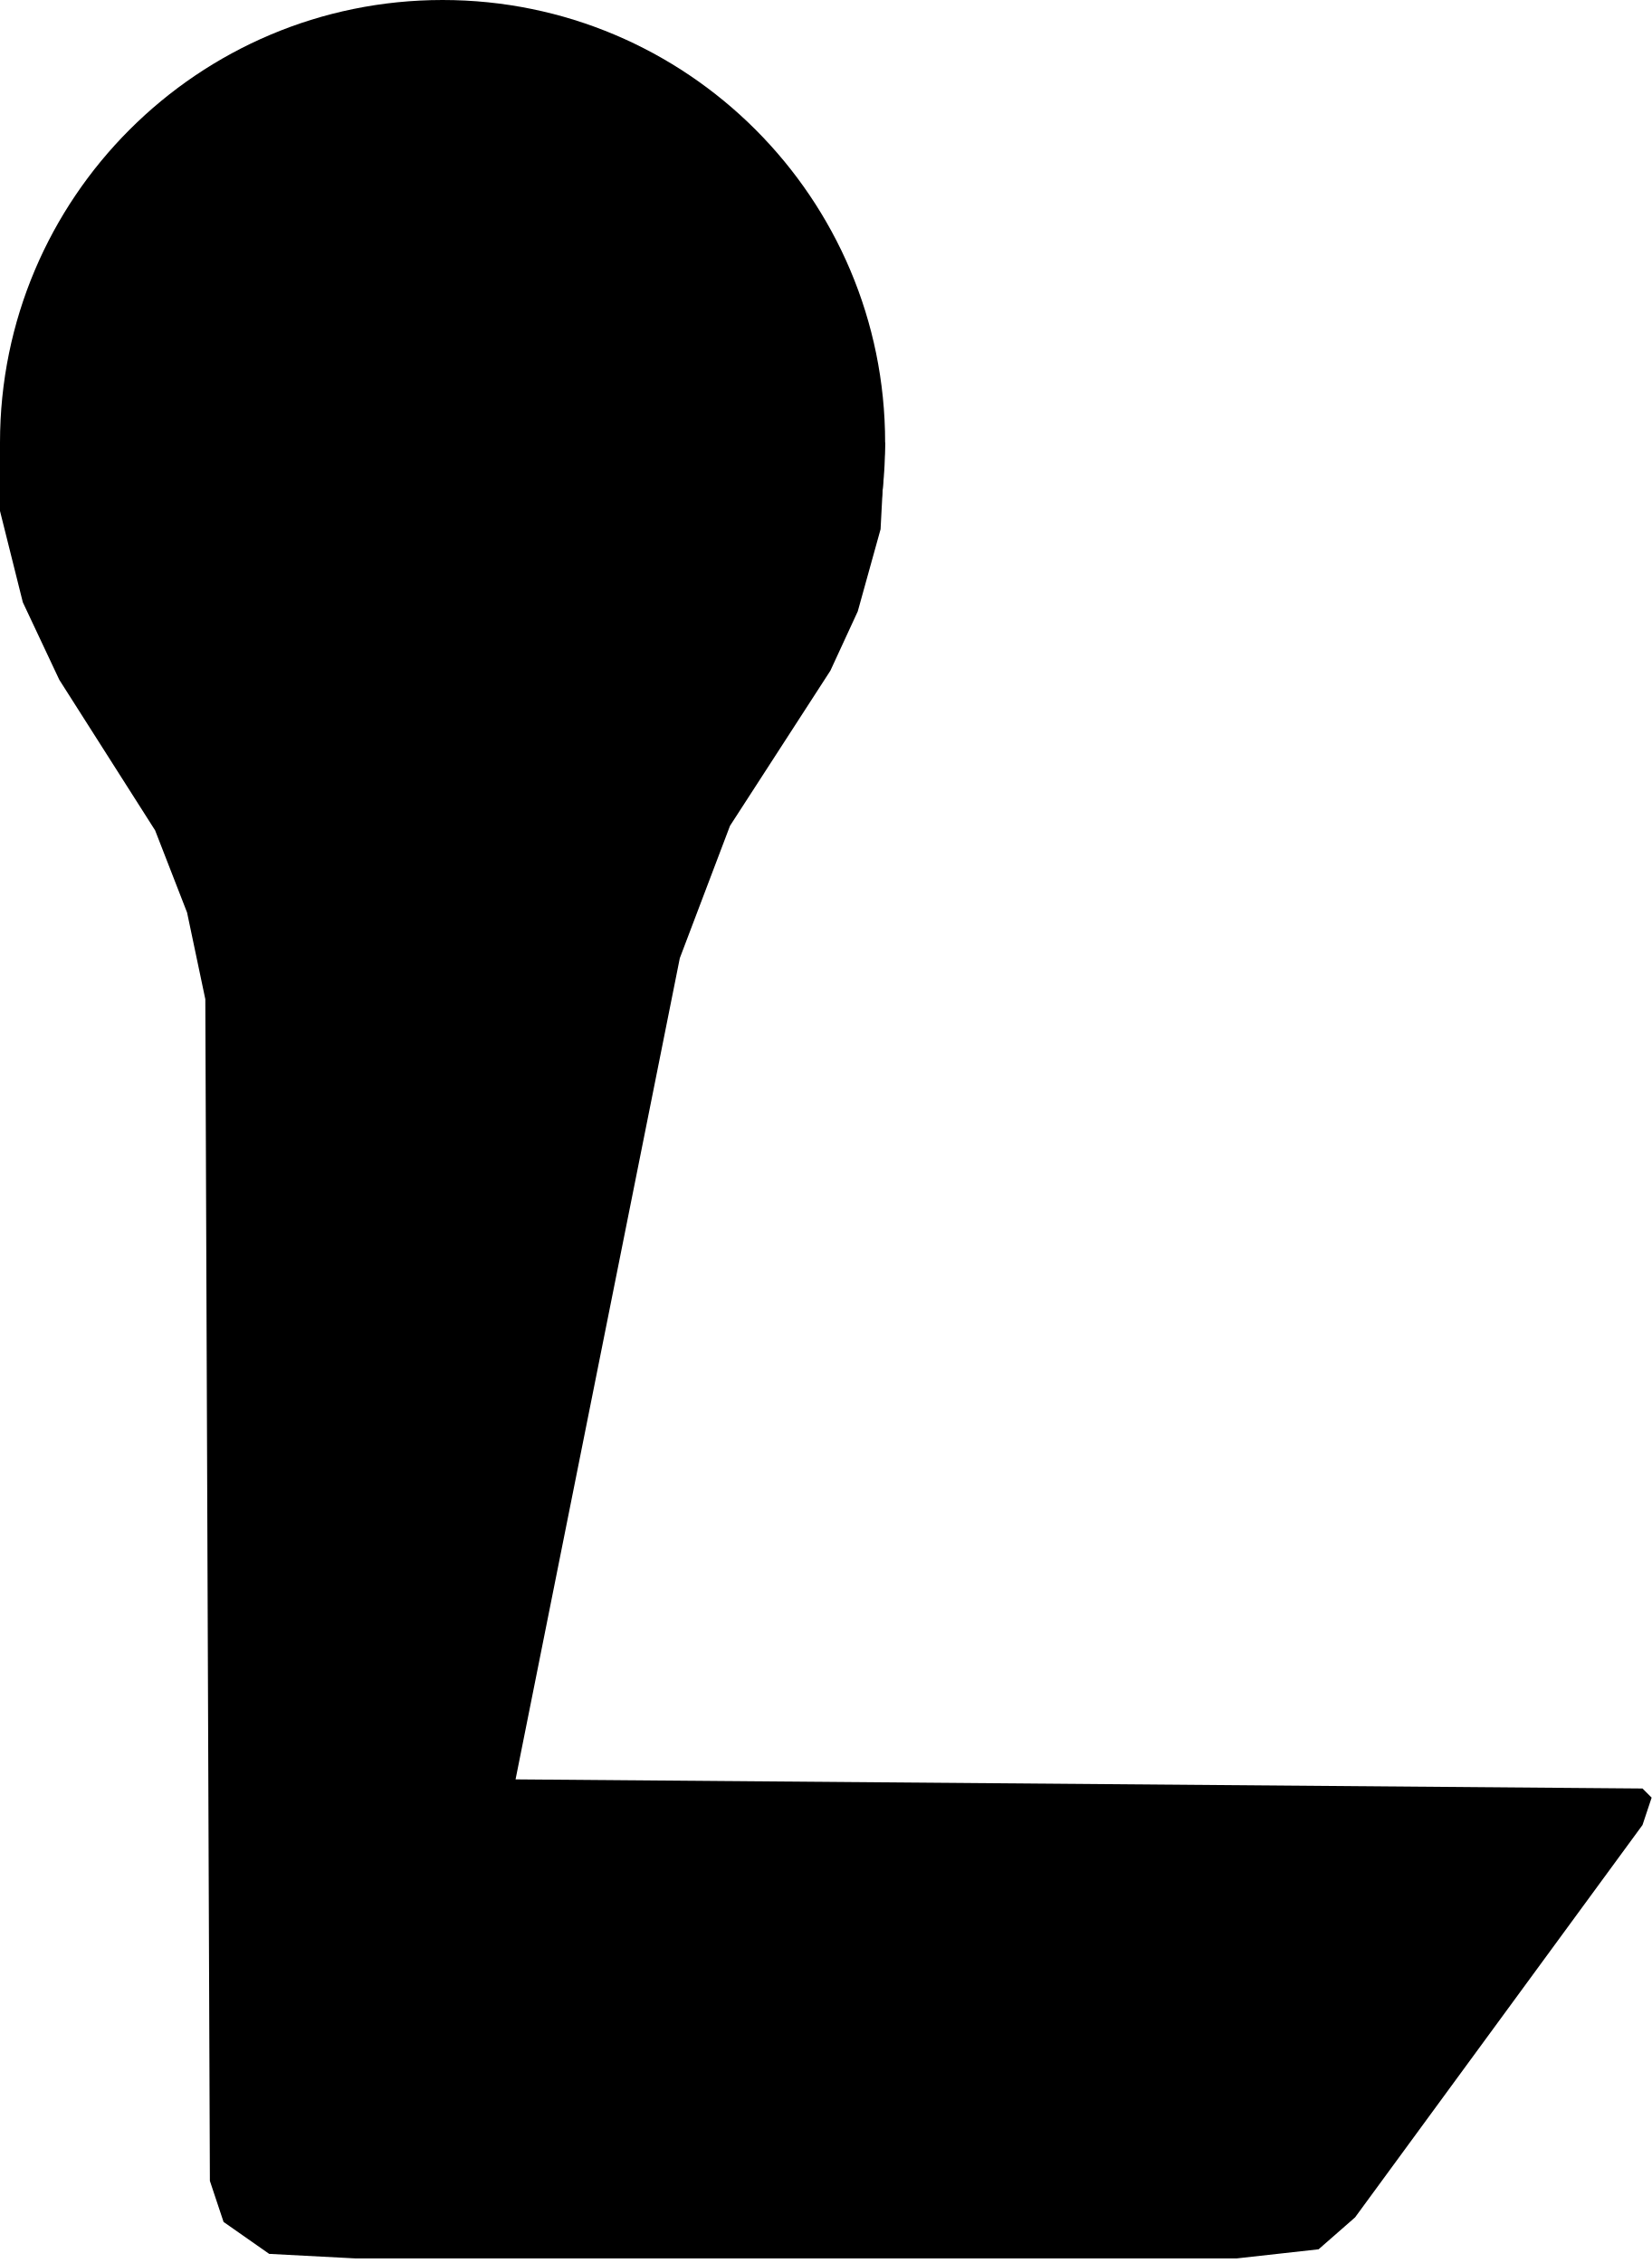
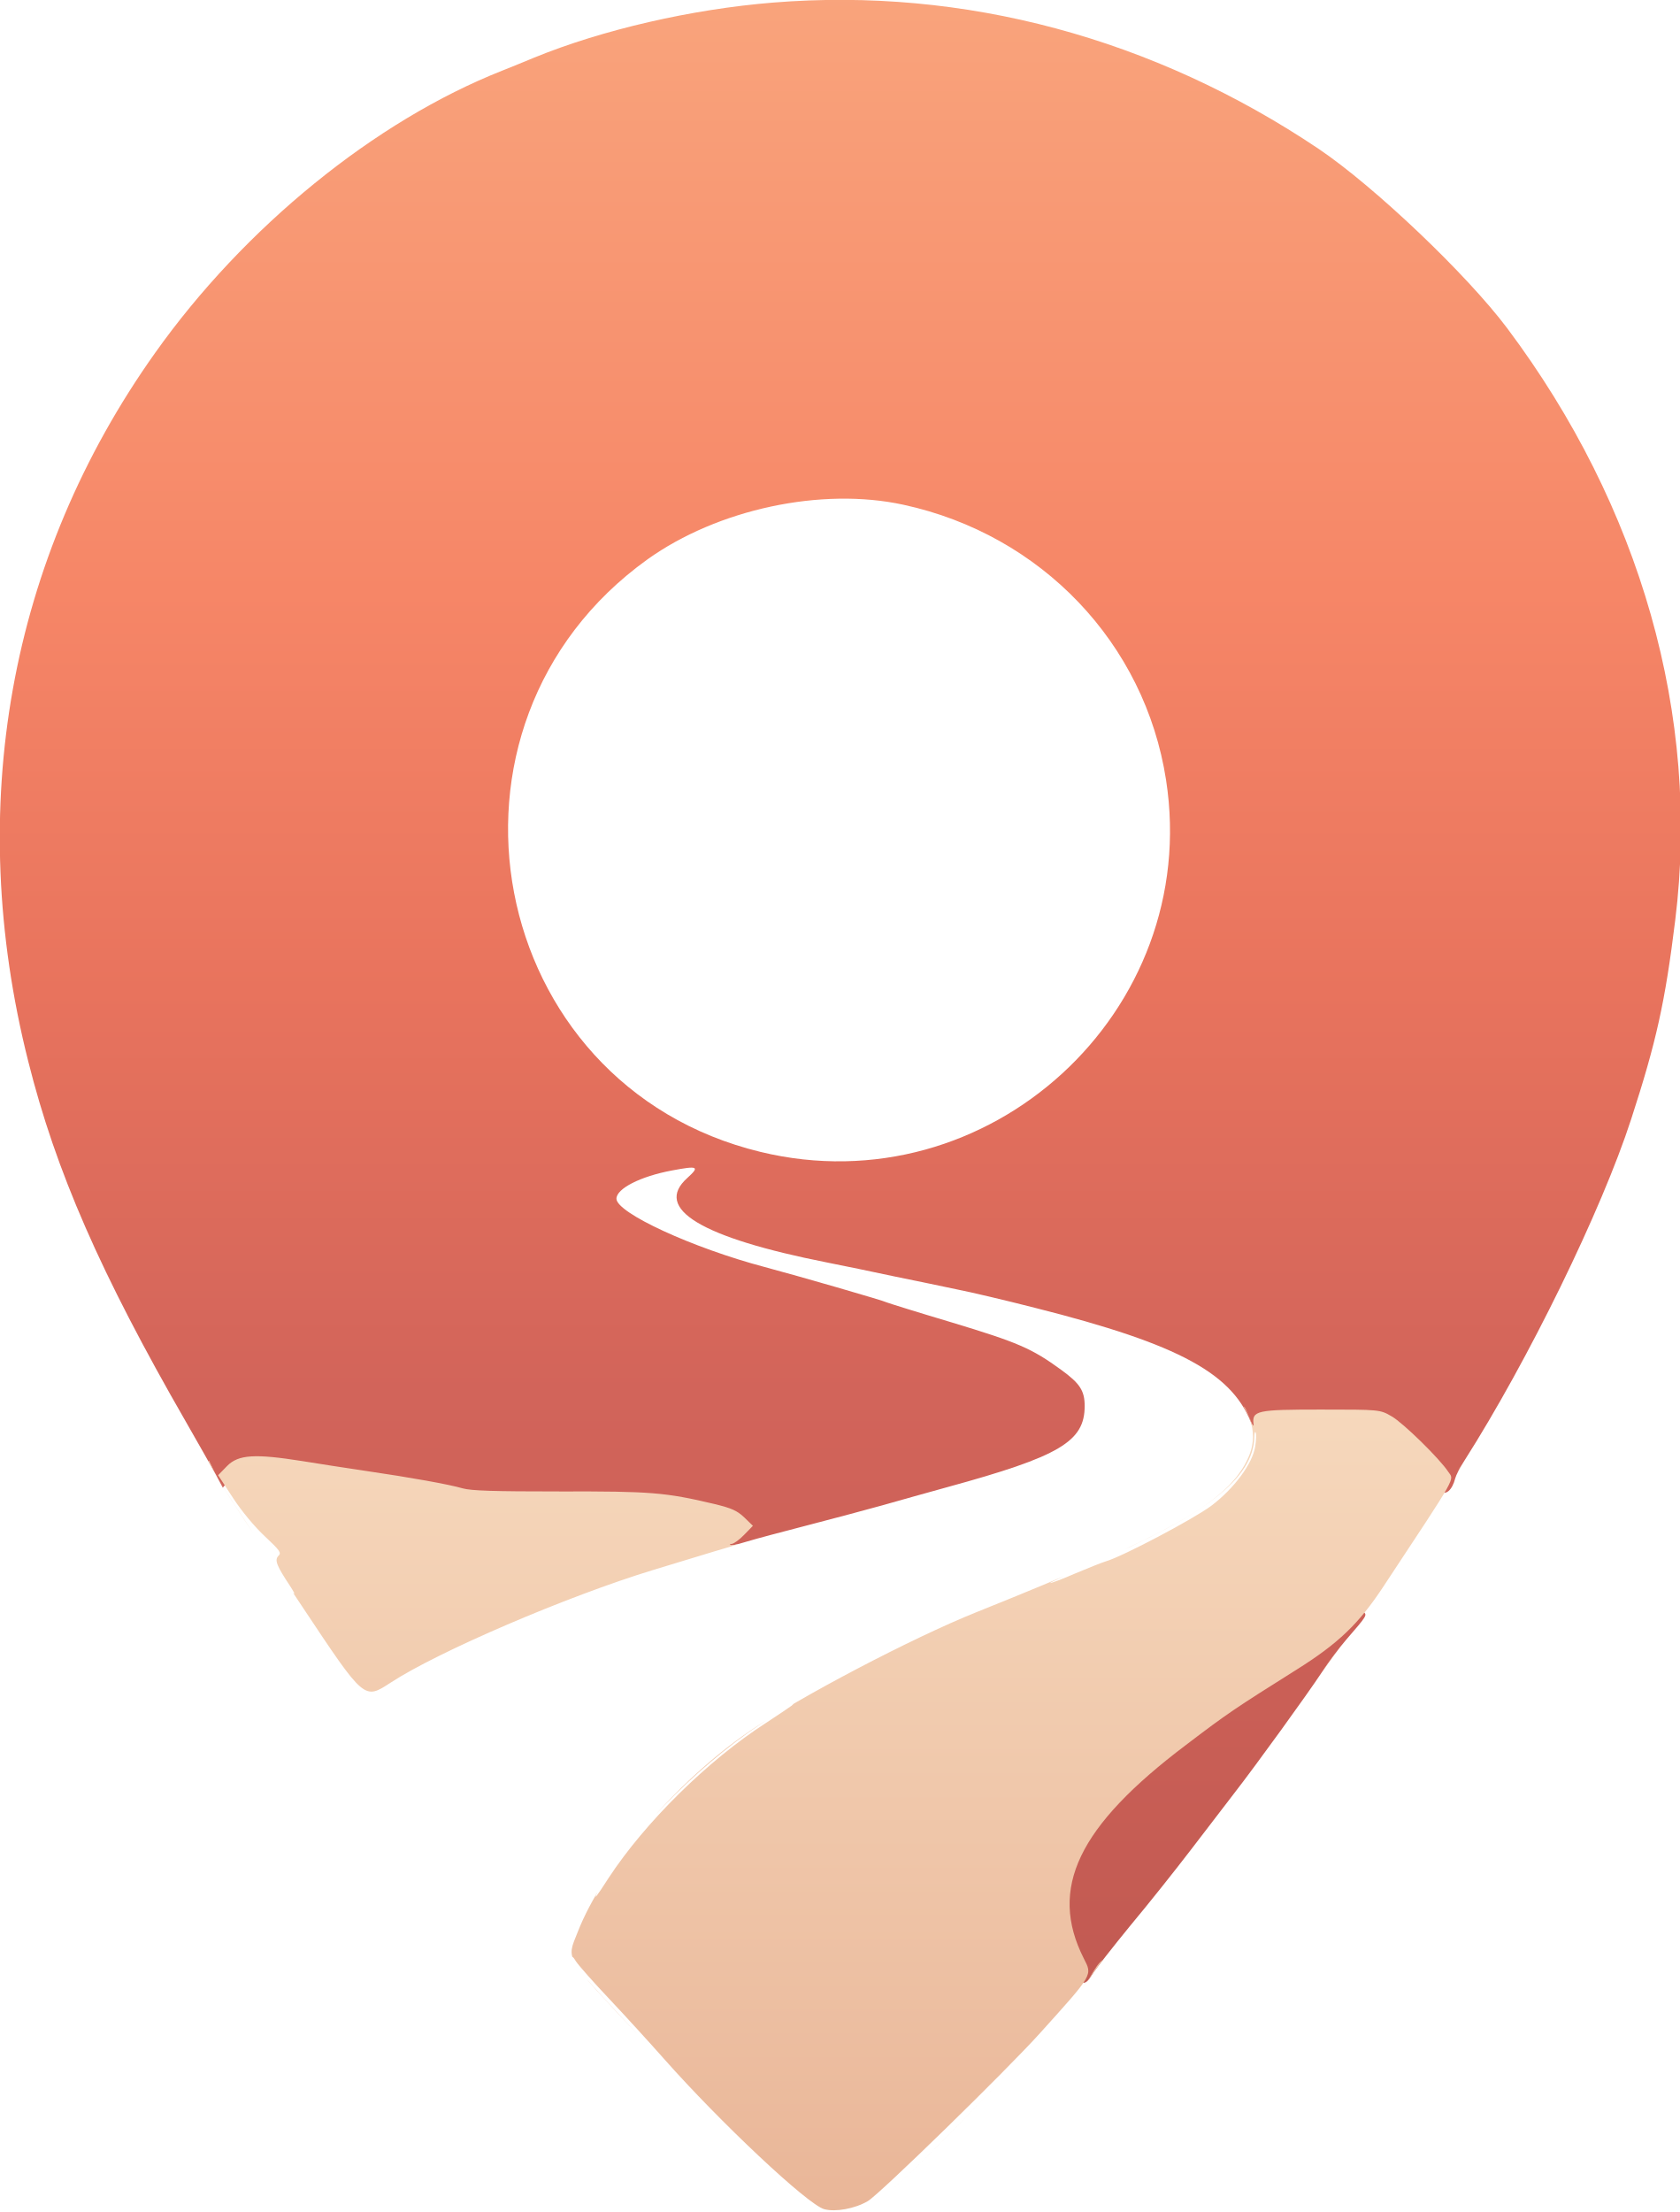
- <svg xmlns="http://www.w3.org/2000/svg" viewBox="0 0 362 496" fill="none" role="img" aria-label="Loci">
-   <g fill="currentColor">
-     <circle cx="97" cy="97" r="97" />
-     <path d="M194 97 L193 116 L188 134 L182 147 L160 181 L149 210 L113 390 L360 392 L362 394 L360 400 L297 486 L289 493 L271 495 L78 495 L59 494 L49 487 L46 478 L45 219 L41 200 L34 182 L13 149 L5 132 L0 112 L0 97 Z" />
-   </g>
+ <svg xmlns="http://www.w3.org/2000/svg" viewBox="0 0 714 940" role="img" aria-label="Loci">
+   <defs>
+     <linearGradient id="loci-pin" x1="0" y1="0" x2="0" y2="1">
+       <stop offset="0" stop-color="#F9A47C" />
+       <stop offset=".3" stop-color="#F68667" />
+       <stop offset=".5" stop-color="#E8735D" />
+       <stop offset=".7" stop-color="#D2645A" />
+       <stop offset="1" stop-color="#C25A52" />
+     </linearGradient>
+     <linearGradient id="loci-sand" x1="0" y1="0" x2="0" y2="1">
+       <stop offset="0" stop-color="#F6D8BC" />
+       <stop offset="1" stop-color="#E9B597" />
+     </linearGradient>
+     <clipPath id="loci-clip">
+       <path d="M328.5 1.1c-34.5 2.8-72.4 11.5-101.5 23.4-3.6 1.5-9.7 4-13.5 5.5-54.2 21.4-109.7 66.6-147.6 120-62.1 87.4-81.1 193.3-53.9 301 11.7 46.7 30.7 90 66.9 153 5.2 9.1 11.1 19.4 13.1 23 3 5.5 7.8 12.9 20 31 0.9 1.4 8.3 12.4 16.3 24.5 26.8 40.3 26.4 39.9 37.8 32.5 20-13.1 75-36.7 111.4-47.8 40.6-12.4 56-16.9 70-20.2 7.2-1.7 18.2-4.6 24.5-6.5 6.3-1.8 19.2-5.4 28.5-7.9 42.9-11.8 53.4-16.6 58.6-26.7 4.6-9.1 2.1-16.4-8.1-23.8-12.5-9.1-18.3-11.6-46.4-20.1-14.8-4.4-27.2-8.3-27.6-8.5-1.1-0.7-38.2-11.4-52.1-15.1-30.6-8.1-62.9-23-62.9-29 0-4.3 10.2-9.5 23.6-12 11.1-2.1 11.9-1.7 6.5 3.2-14.5 13 5.8 25.3 59.4 35.9 6.6 1.3 19.7 4 29 6 9.4 1.9 21.3 4.4 26.5 5.5 18.4 3.7 56.7 13.8 73.8 19.5 38.9 13 58.2 33 49.8 51.8-8.3 18.8-32.5 32.5-115.6 65.8-27.4 11-75.3 36.1-96.6 50.7-31 21.2-62.1 57.5-72.9 85.3-4.7 12-6.3 9.5 26.1 44.1 9.9 10.6 23.5 25.4 30.1 32.8 12.3 13.8 32 32.4 41.2 38.8 9.7 6.7 21.6 5.3 33.4-4 16.7-13.1 79.1-79.6 87.5-93.2 1.5-2.4 9-12 16.6-21.3 7.7-9.2 19.3-23.8 25.8-32.3 6.5-8.5 14.8-19.3 18.4-24 9.6-12.4 31.2-42.1 37.7-52 3.1-4.7 8.4-11.7 11.7-15.5 9.2-10.5 42.6-60.6 44.5-66.6 0.4-1.2 2.2-4.5 4-7.3 26.9-42.3 58.2-106.3 70.8-145.1 10.6-32.6 14.4-49.5 18.7-84.5 10.7-86.6-14.6-175.7-71.4-251.5-17.1-22.8-56.4-60.2-80.1-76.2-70.1-47.1-150.7-68.8-232-62.2Zm55.5 213.4c58.6 12.7 102.6 58.8 111.6 117 15.2 98.4-75.5 181.5-172.4 158-117-28.3-146.2-181.3-48-251.8 29.8-21.3 73.9-30.8 108.8-23.2Z" />
+     </clipPath>
+   </defs>
+   <path fill="url(#loci-pin)" d="M328.5 1.1c-34.5 2.8-72.4 11.5-101.5 23.4-3.6 1.5-9.7 4-13.5 5.5-54.2 21.4-109.7 66.6-147.6 120-62.1 87.4-81.1 193.3-53.9 301 11.7 46.7 30.8 90.3 66.9 153 5.2 9.1 10.9 19.1 12.7 22.4l3.1 5.8 2.9-3.6c3.6-4.4 11.1-4.9 30.9-1.7 6.6 1.1 18.5 2.9 26.5 4.1 19.8 2.9 35.9 5.8 41.7 7.5 3.7 1 12.9 1.3 41.3 1.3 38.5-0.1 46 0.5 65.5 5.3 11.8 2.9 11.3 2.5 7 6.9-5.1 5.2-3 6.2 6.9 3.1 3.9-1.2 15.7-4.3 26.1-7 10.5-2.7 24.6-6.5 31.5-8.4 6.9-2 19.3-5.4 27.5-7.7 47.9-13.1 58.5-19.4 58.5-34.5 0-6.5-2-9.6-10-15.4-12.5-9.1-18.3-11.6-46.4-20.1-14.8-4.4-27.2-8.3-27.6-8.5-1.1-0.7-38.2-11.4-52.1-15.1-30.6-8.1-62.9-23-62.9-29 0-4.3 10.2-9.5 23.6-12 11.1-2.1 11.9-1.7 6.5 3.2-14.5 13 5.8 25.3 59.4 35.9 6.6 1.3 19.7 4 29 6 9.4 1.9 21.3 4.4 26.5 5.5 5.2 1 20.1 4.5 33 7.8 61.8 15.6 84.6 28.1 92.4 50.6 0.6 1.7 0.8 1.8 2.4 0.2 3.1-2.7 49.7-2.4 55.2 0.4 8.4 4.3 21.6 18.6 20.6 22.5-0.4 1.5 0.1 2.8 1.5 4.1 2.3 2.1 5.1-0.3 6.4-5.4 0.3-1.2 2-4.6 3.9-7.5 27-42.4 58.3-106.3 70.9-145.2 10.6-32.6 14.4-49.5 18.7-84.5 10.7-86.6-14.6-175.7-71.4-251.5-17.1-22.8-56.4-60.2-80.1-76.2-70.1-47.1-150.7-68.8-232-62.2Zm55.5 213.4c58.6 12.7 102.6 58.8 111.6 117 15.2 98.4-75.5 181.5-172.4 158-117-28.3-146.2-181.3-48-251.8 29.8-21.3 73.9-30.8 108.8-23.2ZM571.4 688.8c-3.4 3.2-12.6 9.7-20.4 14.7-7.8 4.9-17.6 11.2-21.8 13.9-35.6 22.7-67.6 53.2-77 73.4-4.1 8.7-4 26.8 0.1 36.2 1.6 3.6 3.4 7.9 4.1 9.6 2.7 7.2 4.6 7.8 7.8 2.5 1.3-2.2 8.6-11.5 16.2-20.8 7.7-9.2 19.3-23.8 25.8-32.3 6.5-8.5 14.8-19.3 18.4-24 9.4-12.1 31.1-42.1 37.3-51.5 3-4.4 7.4-10.4 10-13.4 9.5-11 9.3-10.7 7.3-12.4-1.6-1.4-2.2-1-7.8 4.1Z" />
+   <path fill="url(#loci-sand)" clip-path="url(#loci-clip)" d="M525.3 600.3c-2.6 2.8-2.9 3.6-2.1 6.2 2.7 9.1-2.7 19.7-14.1 27.3-7 4.8-33.3 18-39.1 19.7-1.4 0.4-9.2 3.6-17.5 7-8.2 3.5-20.2 8.4-26.5 10.8-46.3 18.1-96 45.1-119.8 65.1-36.1 30.3-62.7 63.3-71.3 88.4-2.4 7.1-2.2 7.5 13.7 24.2 7 7.4 17.7 19.1 23.7 26 13.4 15.2 57.4 59 67.5 67.1 10.6 8.6 18.4 9.5 29 3.3 4.8-2.8 67.3-63.4 79.6-77.2 24.6-27.6 25.6-28.9 23.4-33.7-1.7-3.8-4-2.3-8.6 5.8-6.7 11.7-70.3 79.5-86.9 92.5-11.8 9.3-23.7 10.7-33.4 4-9.2-6.4-28.9-25-41.2-38.8-6.6-7.4-20.2-22.2-30.1-32.8-23.9-25.6-28.6-31-28.6-33 0-1.1 0.6-0.7 1.8 1.3 1.1 1.7 7.4 8.8 14.1 15.9 6.7 7.1 17.2 18.6 23.3 25.5 23.7 26.8 61.1 62 68.1 63.9 4.8 1.3 13-0.2 18.5-3.4 5.1-3 59.3-55.9 73.3-71.5 22.8-25.3 22.2-24.4 18.5-31.7-15-29.7-2.4-56.1 43.5-90.7 17.6-13.4 20.6-15.4 47-32 17.7-11.1 26.5-19.5 37-35.5 32.1-48.6 29.9-44.8 27.4-48.6-3.6-5.5-19.1-20.7-24-23.5-5-2.9-5-2.9-30.1-2.9-27.4 0-29.4 0.4-28.6 6.4 0.1 1.1-0.7-0.1-1.7-2.8-2.6-6.2-2.2-6.1-5.8-2.3Zm8.2 14.3c-1.1 7.3-8.9 17.9-18.7 25.3-7.5 5.6-37.8 21.6-44.8 23.6-1.4 0.4-7.2 2.7-12.9 5.1-5.7 2.5-10.6 4.3-10.8 4.1-0.1-0.2 7.9-3.9 17.9-8.2 48.3-20.6 68.5-36.3 68.9-53.8 0-1.8 0.3-2.6 0.6-1.9 0.3 0.7 0.2 3.3-0.2 5.8Zm-197 110.2c-0.6 0.5-5.5 3.8-11 7.4-24.7 15.9-51.4 42.3-66.8 65.8-5.2 8.1-6.7 10-4.7 6 11.1-21.5 41.5-52.9 68.9-71.1 11.8-7.9 16.5-10.6 13.6-8.1ZM96.5 623l-3.8 3.9 6.3 9.6c3.7 5.7 9.3 12.4 13.6 16.4 6.5 6.1 7.1 7 5.7 8.3-1.7 1.8-0.7 4.2 5 12.8 1.6 2.5 2.3 3.8 1.4 3-0.9-0.8-4.2-5.6-7.4-10.7-3.2-5-9.7-14.9-14.4-22-4.8-7.1-9.9-15.3-11.4-18.2l-2.7-5.4-3.1 3.1-3 3.1 5.4 8.3c2.9 4.6 8.9 12 13.3 16.5 6.5 6.8 7.7 8.5 6.7 9.7-1.8 2.2 1.6 7.9 21.2 36.1 7.8 11.2 26.2 30.5 29 30.5 1 0 3.7-1.3 6-2.8 6.9-4.7 15-8.9 34.1-17.9 32.2-15.2 51-22.2 92.6-34.9 21.5-6.6 21.5-6.6 27.7-12.7 7.4-7.2 7.4-7.2-0.7-4.6-3.5 1.1-6.8 1.8-7.4 1.5-0.6-0.2-0.4-0.5 0.4-0.5 0.9-0.1 3.3-1.8 5.3-3.9l3.7-3.8-3.7-3.6c-3.1-2.9-5.4-3.9-12.8-5.7-20.7-4.9-26.9-5.4-65.5-5.3-28.4 0-37.6-0.3-41.3-1.3-5.8-1.7-21.9-4.6-41.7-7.5-8-1.2-19.9-3-26.5-4.1-20.2-3.2-27.2-2.8-32 2.1ZM620.2 624.2c-0.6 1.3-1.6 3.4-2.1 4.8-2.7 7-35.3 55.4-44 65.5-7.1 8.2-13.6 17.3-12.9 18.1 2.2 2.2 27.2-24 36.9-38.7 31.5-47.5 30.1-44.9 27.3-48.6-2.7-3.6-3.8-3.8-5.2-1.1Z" />
</svg>
